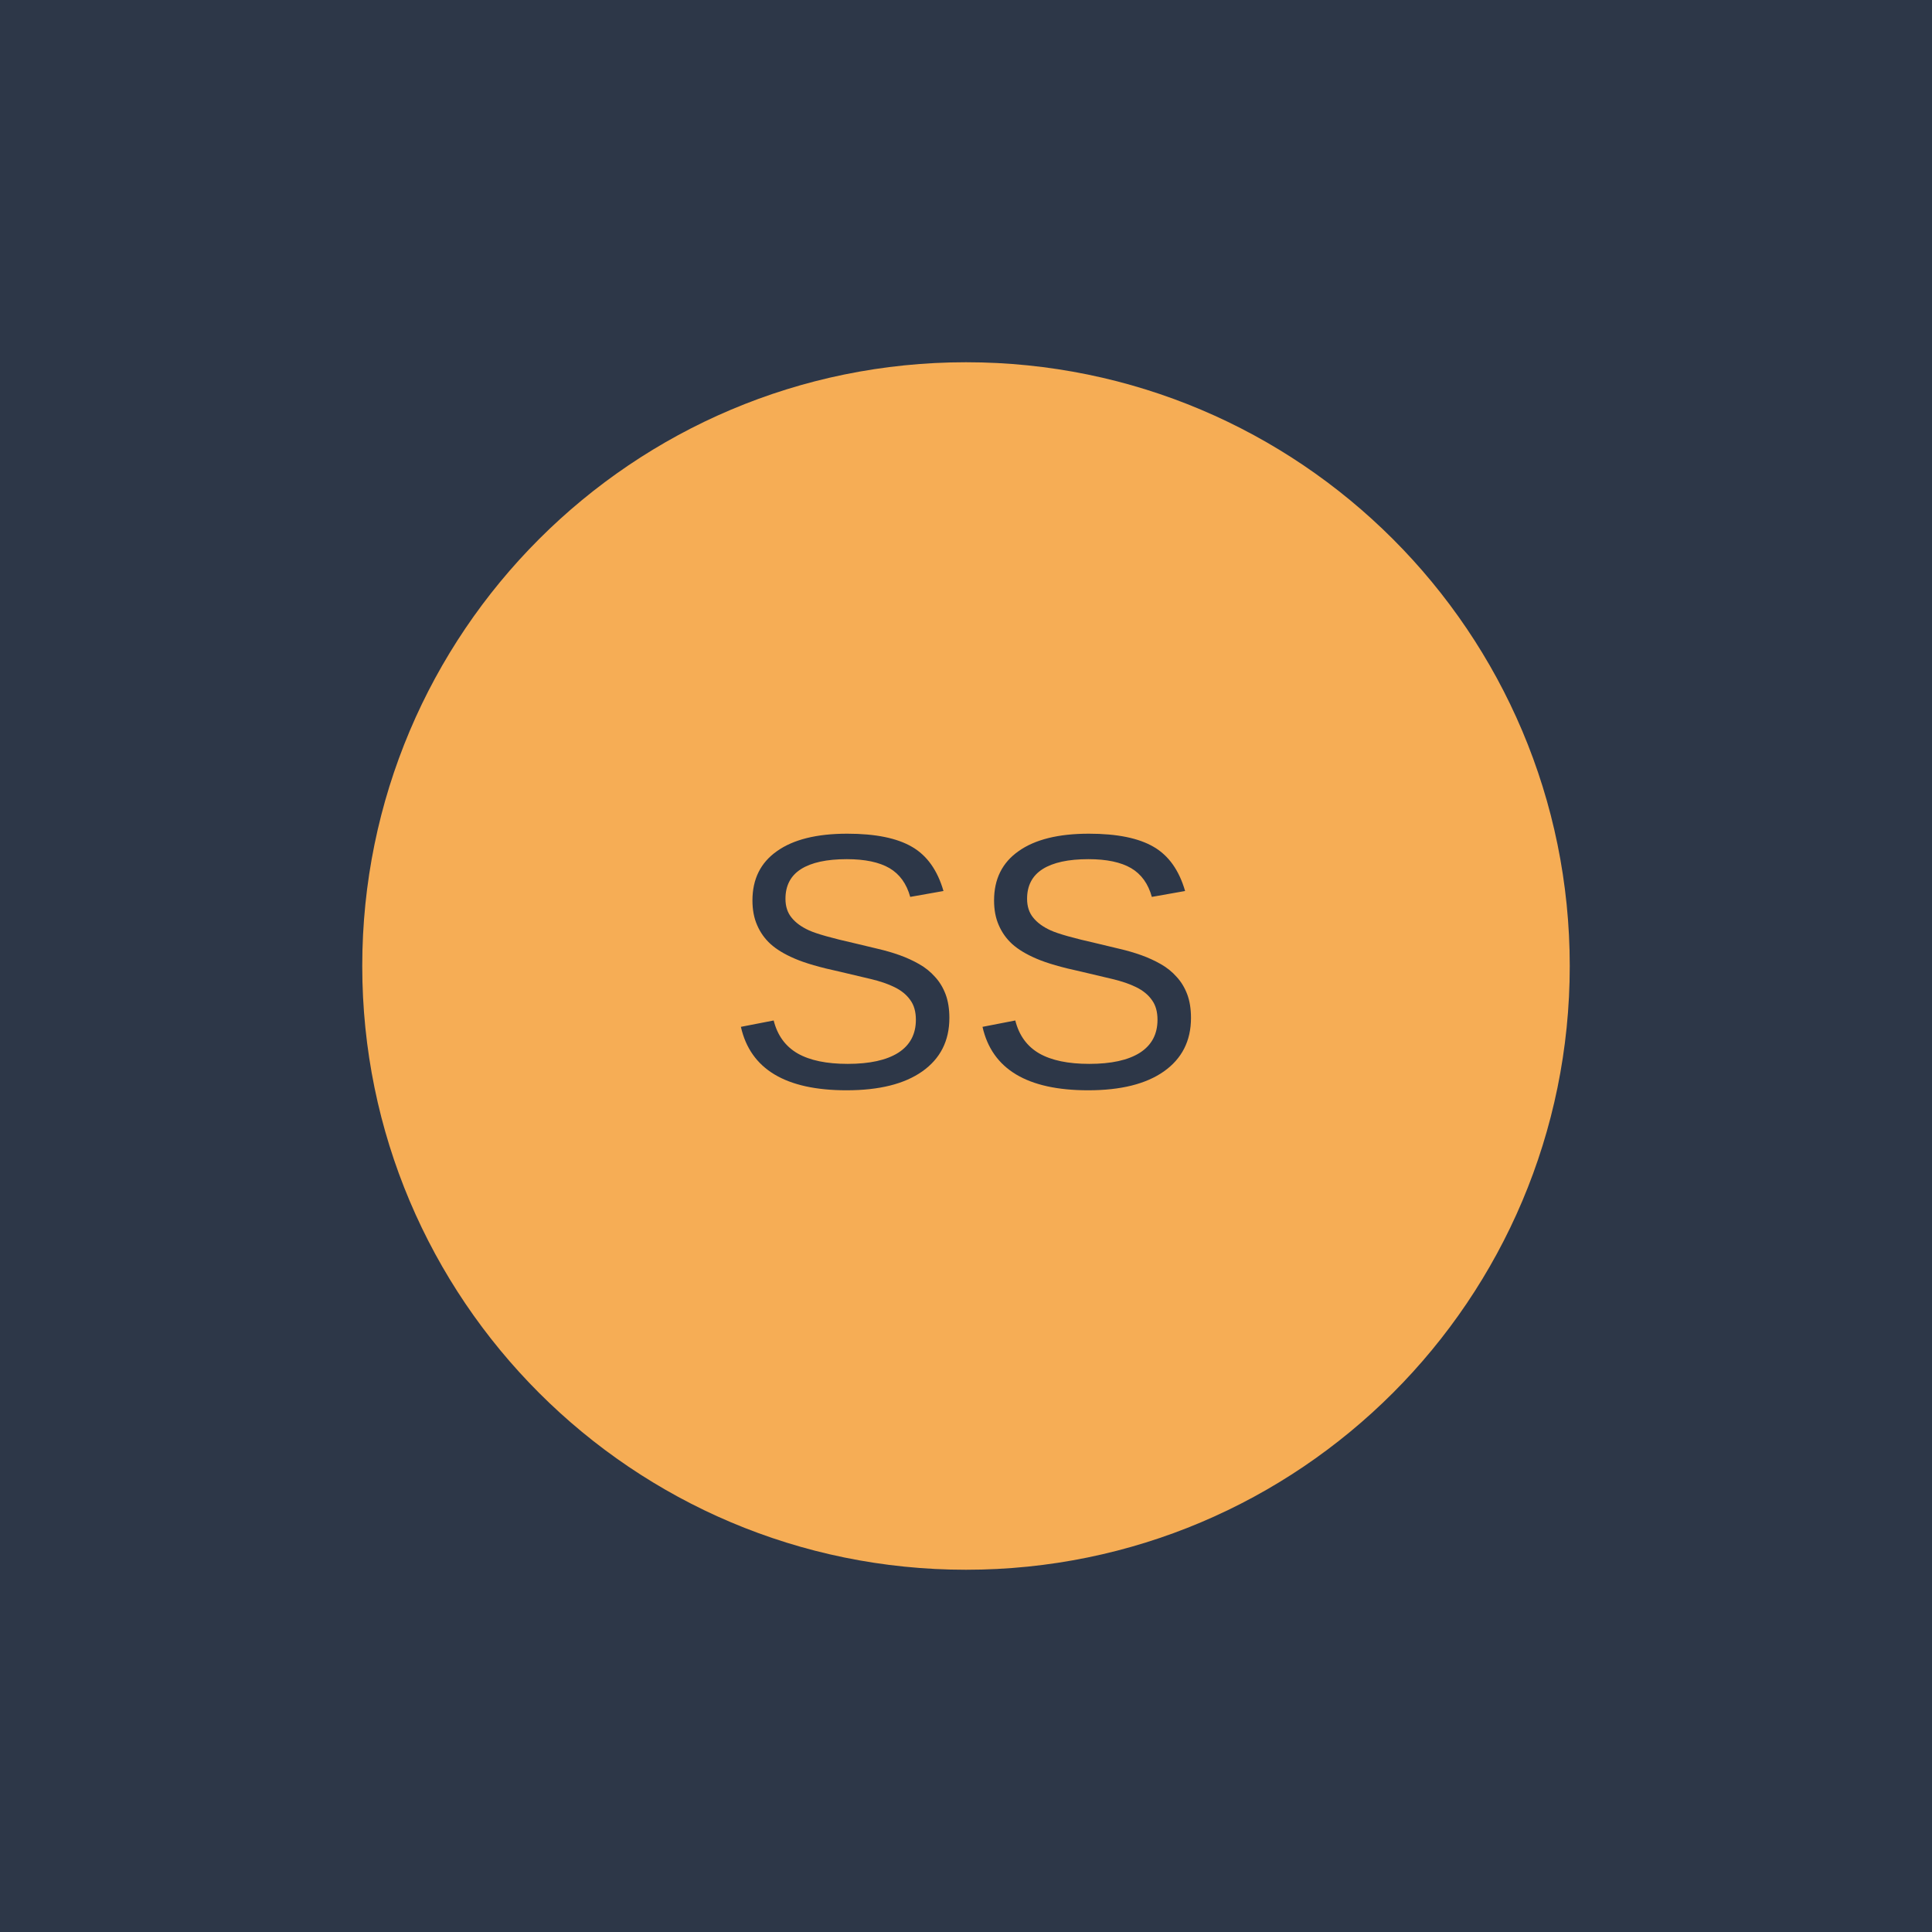
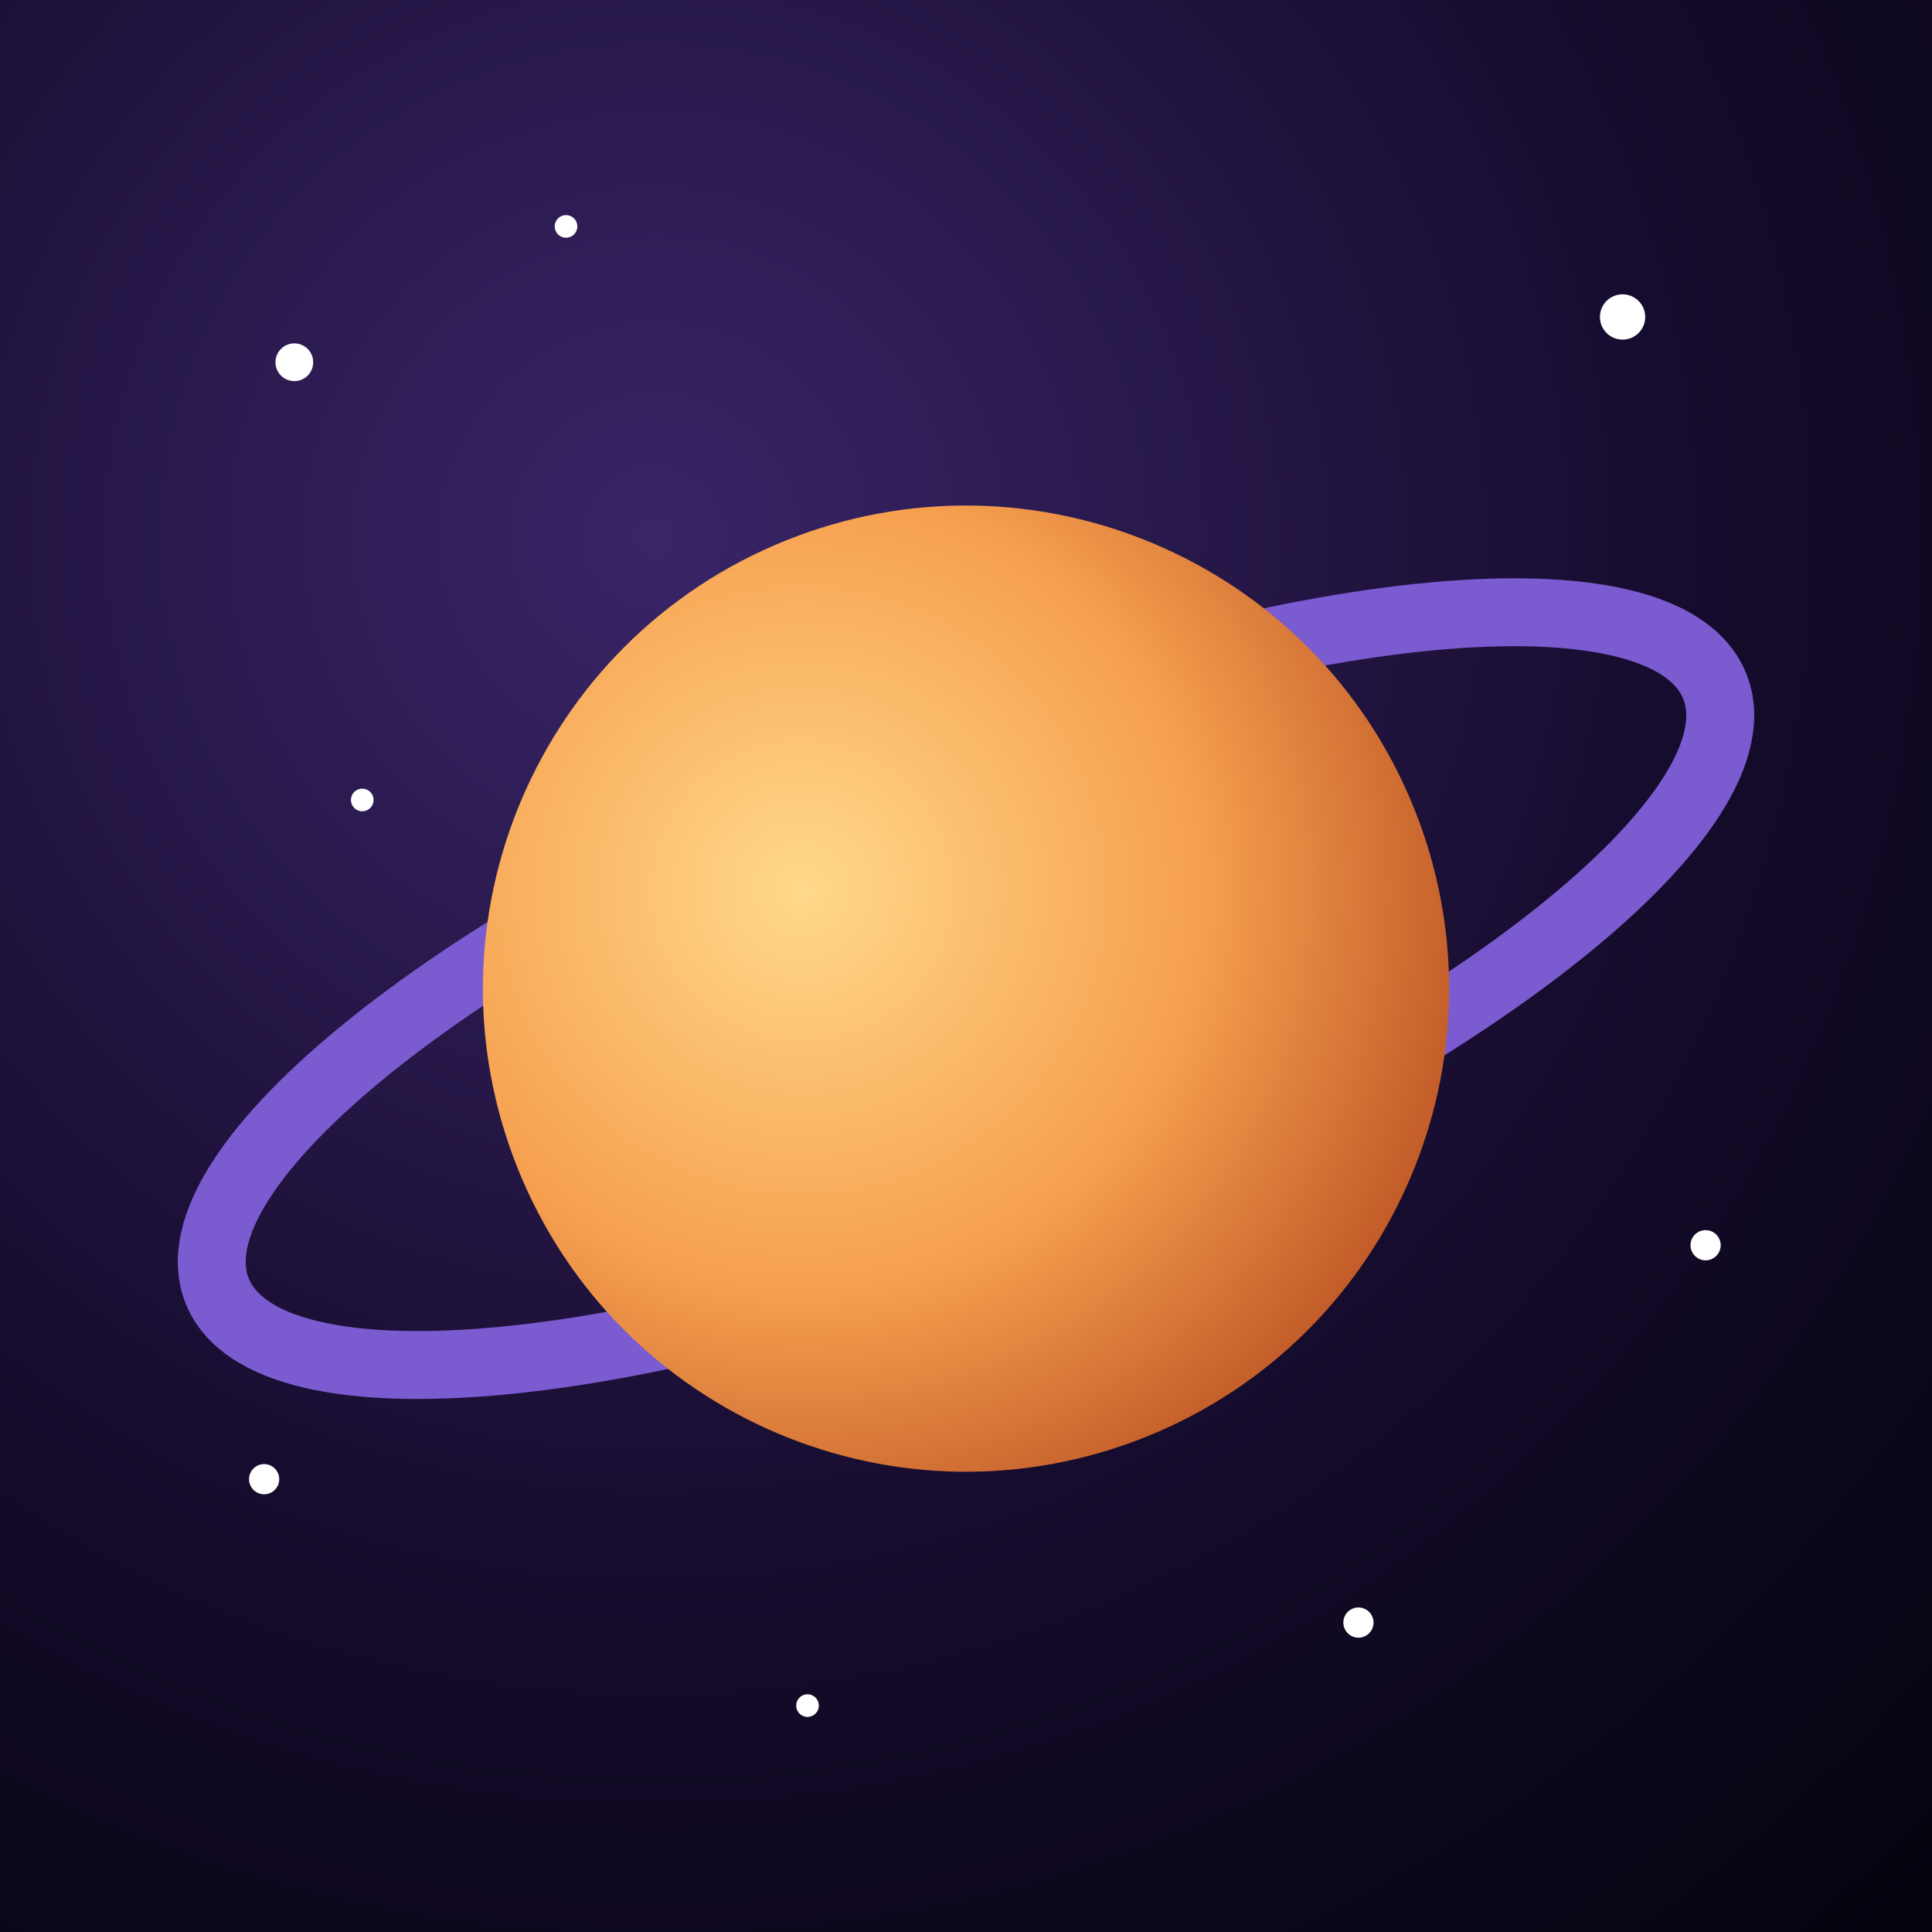
- <svg xmlns="http://www.w3.org/2000/svg" width="128" height="128">
-   <rect width="128" height="128" fill="#2d3748" />
-   <circle cx="64" cy="64" r="40" fill="#f6ad55" />
-   <text x="64" y="72" font-family="Arial" font-size="24" fill="#2d3748" text-anchor="middle">SS</text>
+ <svg xmlns="http://www.w3.org/2000/svg" width="512" height="512" viewBox="0 0 512 512">
+   <defs>
+     <radialGradient id="sky" cx="34%" cy="28%" r="95%">
+       <stop offset="0%" stop-color="#3a2568" />
+       <stop offset="55%" stop-color="#160c2e" />
+       <stop offset="100%" stop-color="#05030e" />
+     </radialGradient>
+     <radialGradient id="planet" cx="38%" cy="34%" r="80%">
+       <stop offset="0%" stop-color="#ffd98a" />
+       <stop offset="52%" stop-color="#f6a04f" />
+       <stop offset="100%" stop-color="#b1451c" />
+     </radialGradient>
+   </defs>
+   <rect width="512" height="512" fill="url(#sky)" />
+   <g fill="#ffffff">
+     <circle cx="78" cy="96" r="5" />
+     <circle cx="150" cy="60" r="3" />
+     <circle cx="430" cy="84" r="6" />
+     <circle cx="392" cy="168" r="3" />
+     <circle cx="96" cy="212" r="3" />
+     <circle cx="452" cy="330" r="4" />
+     <circle cx="70" cy="392" r="4" />
+     <circle cx="214" cy="452" r="3" />
+     <circle cx="360" cy="430" r="4" />
+   </g>
+   <g transform="rotate(-22 256 262)">
+     <ellipse cx="256" cy="262" rx="214" ry="64" fill="none" stroke="#7b5bd0" stroke-width="18" />
+     <circle cx="256" cy="262" r="128" fill="url(#planet)" />
+   </g>
</svg>
